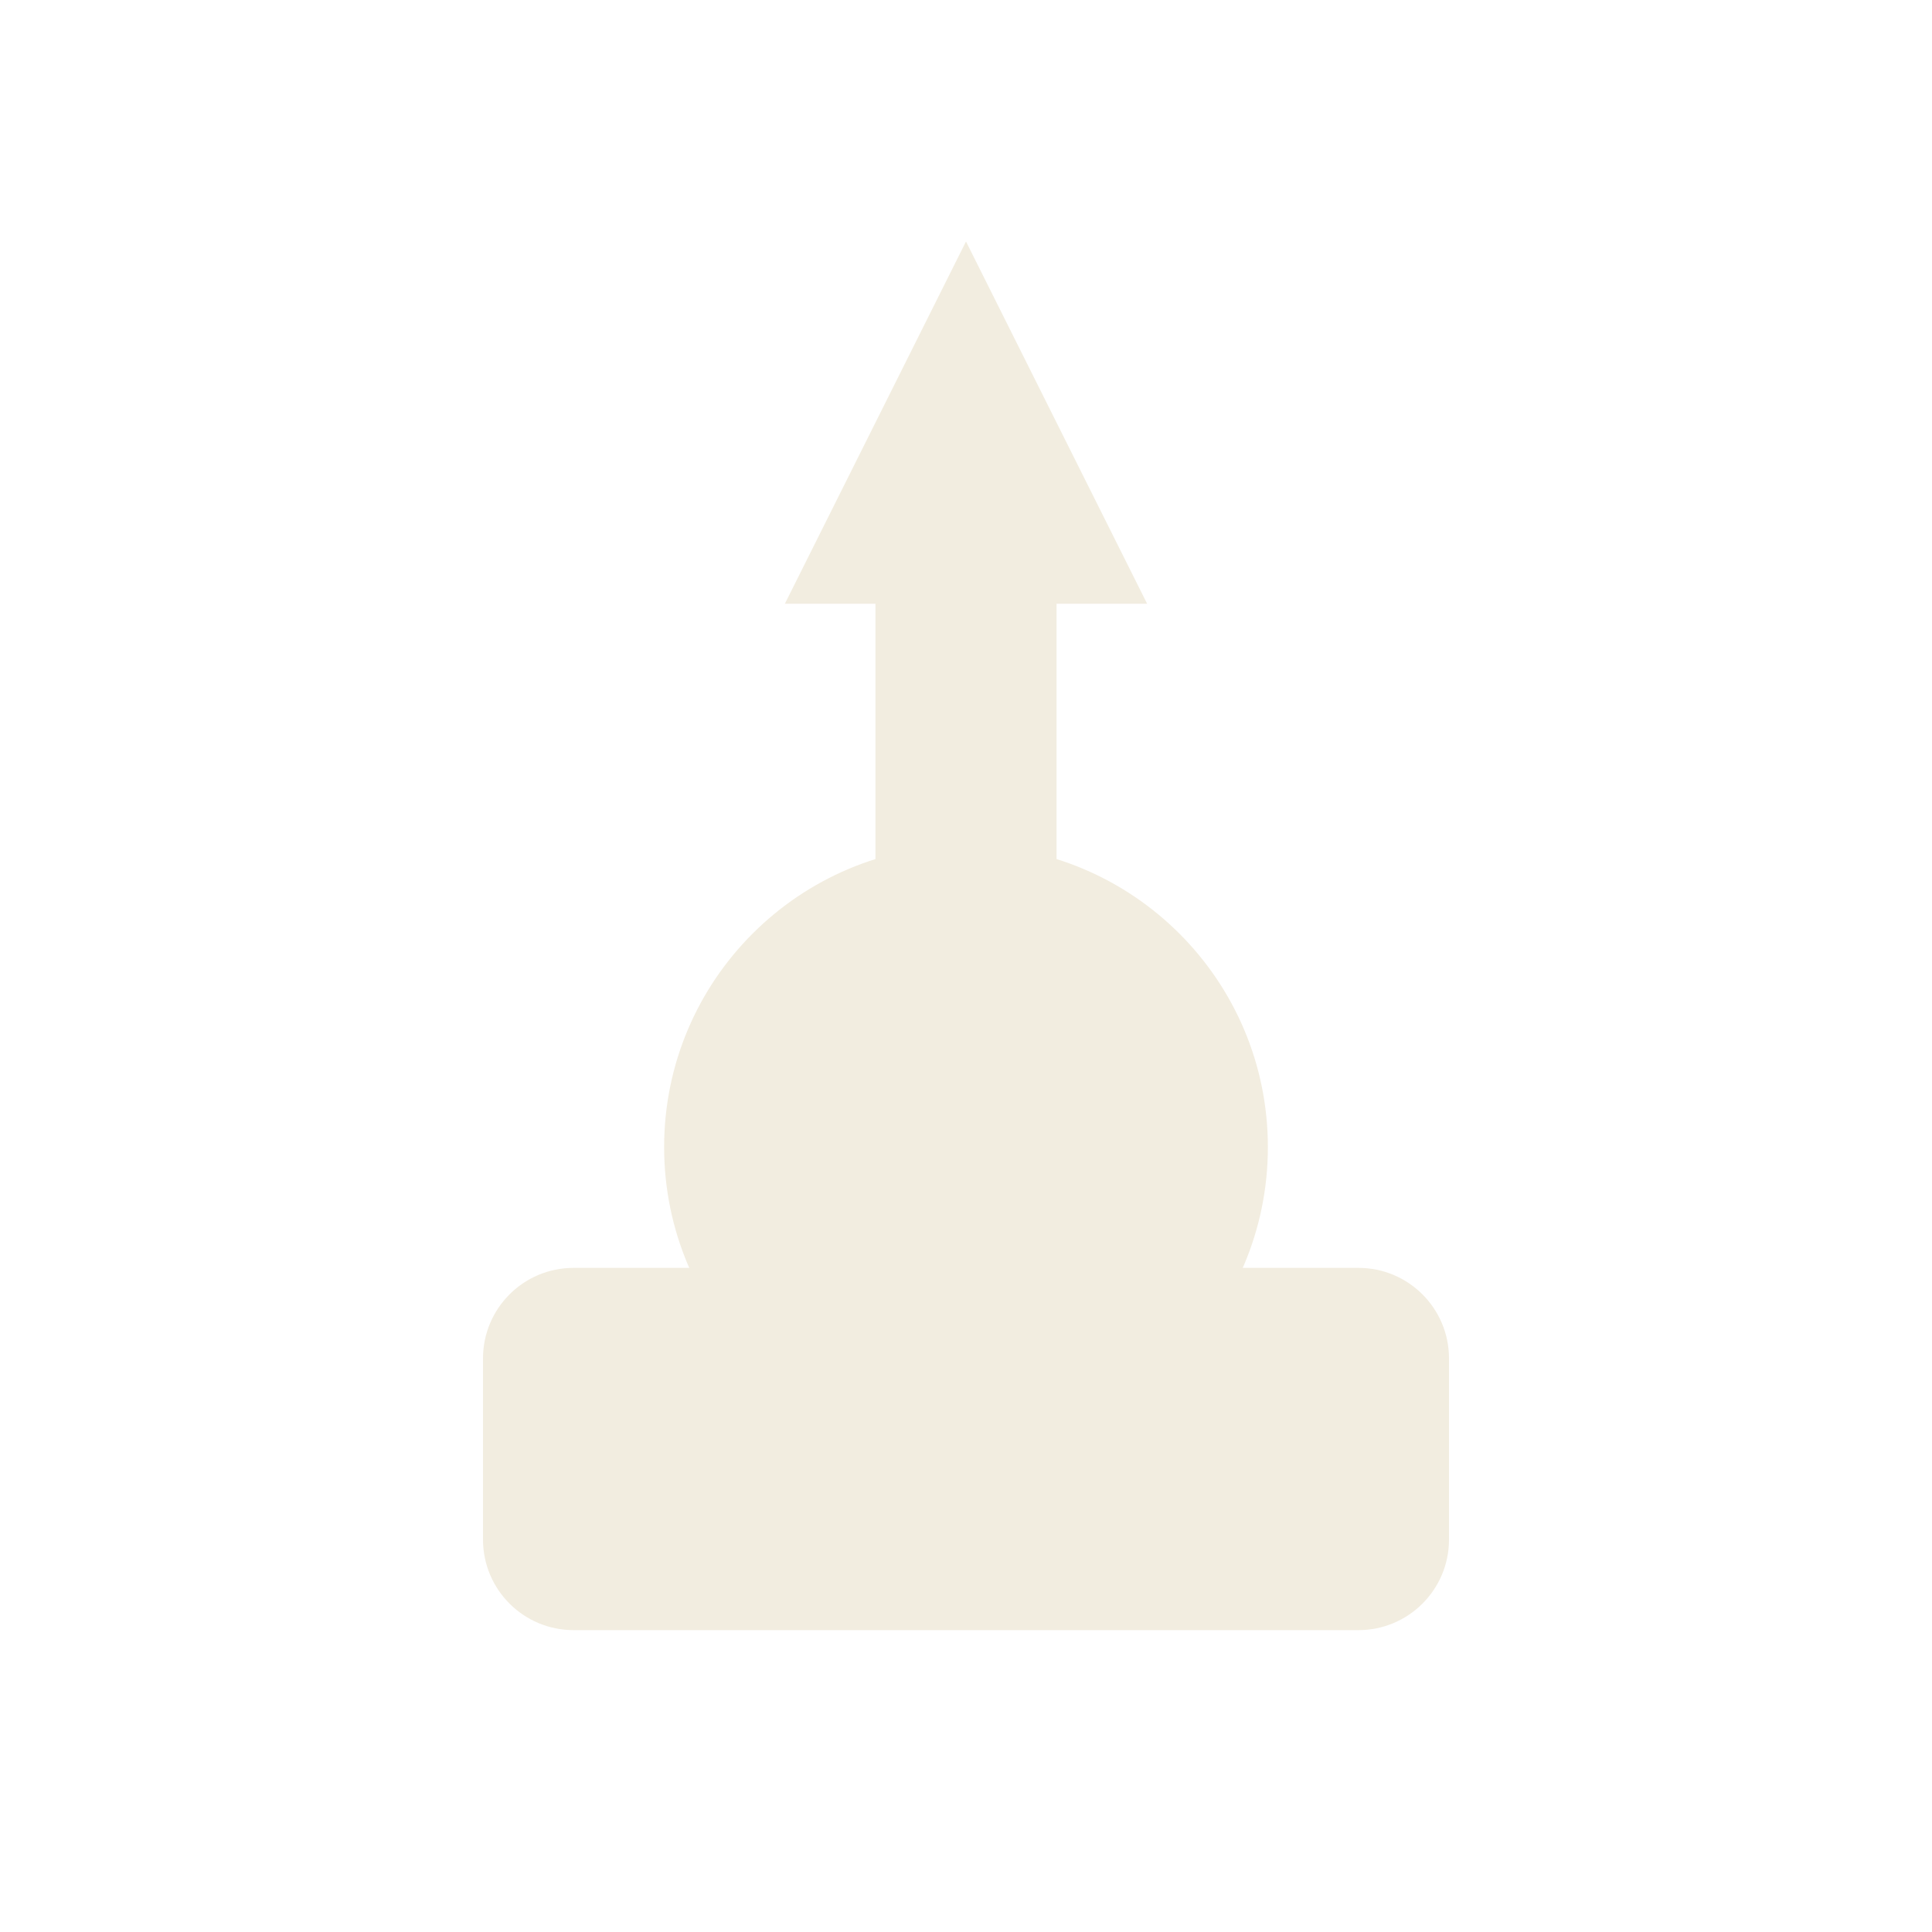
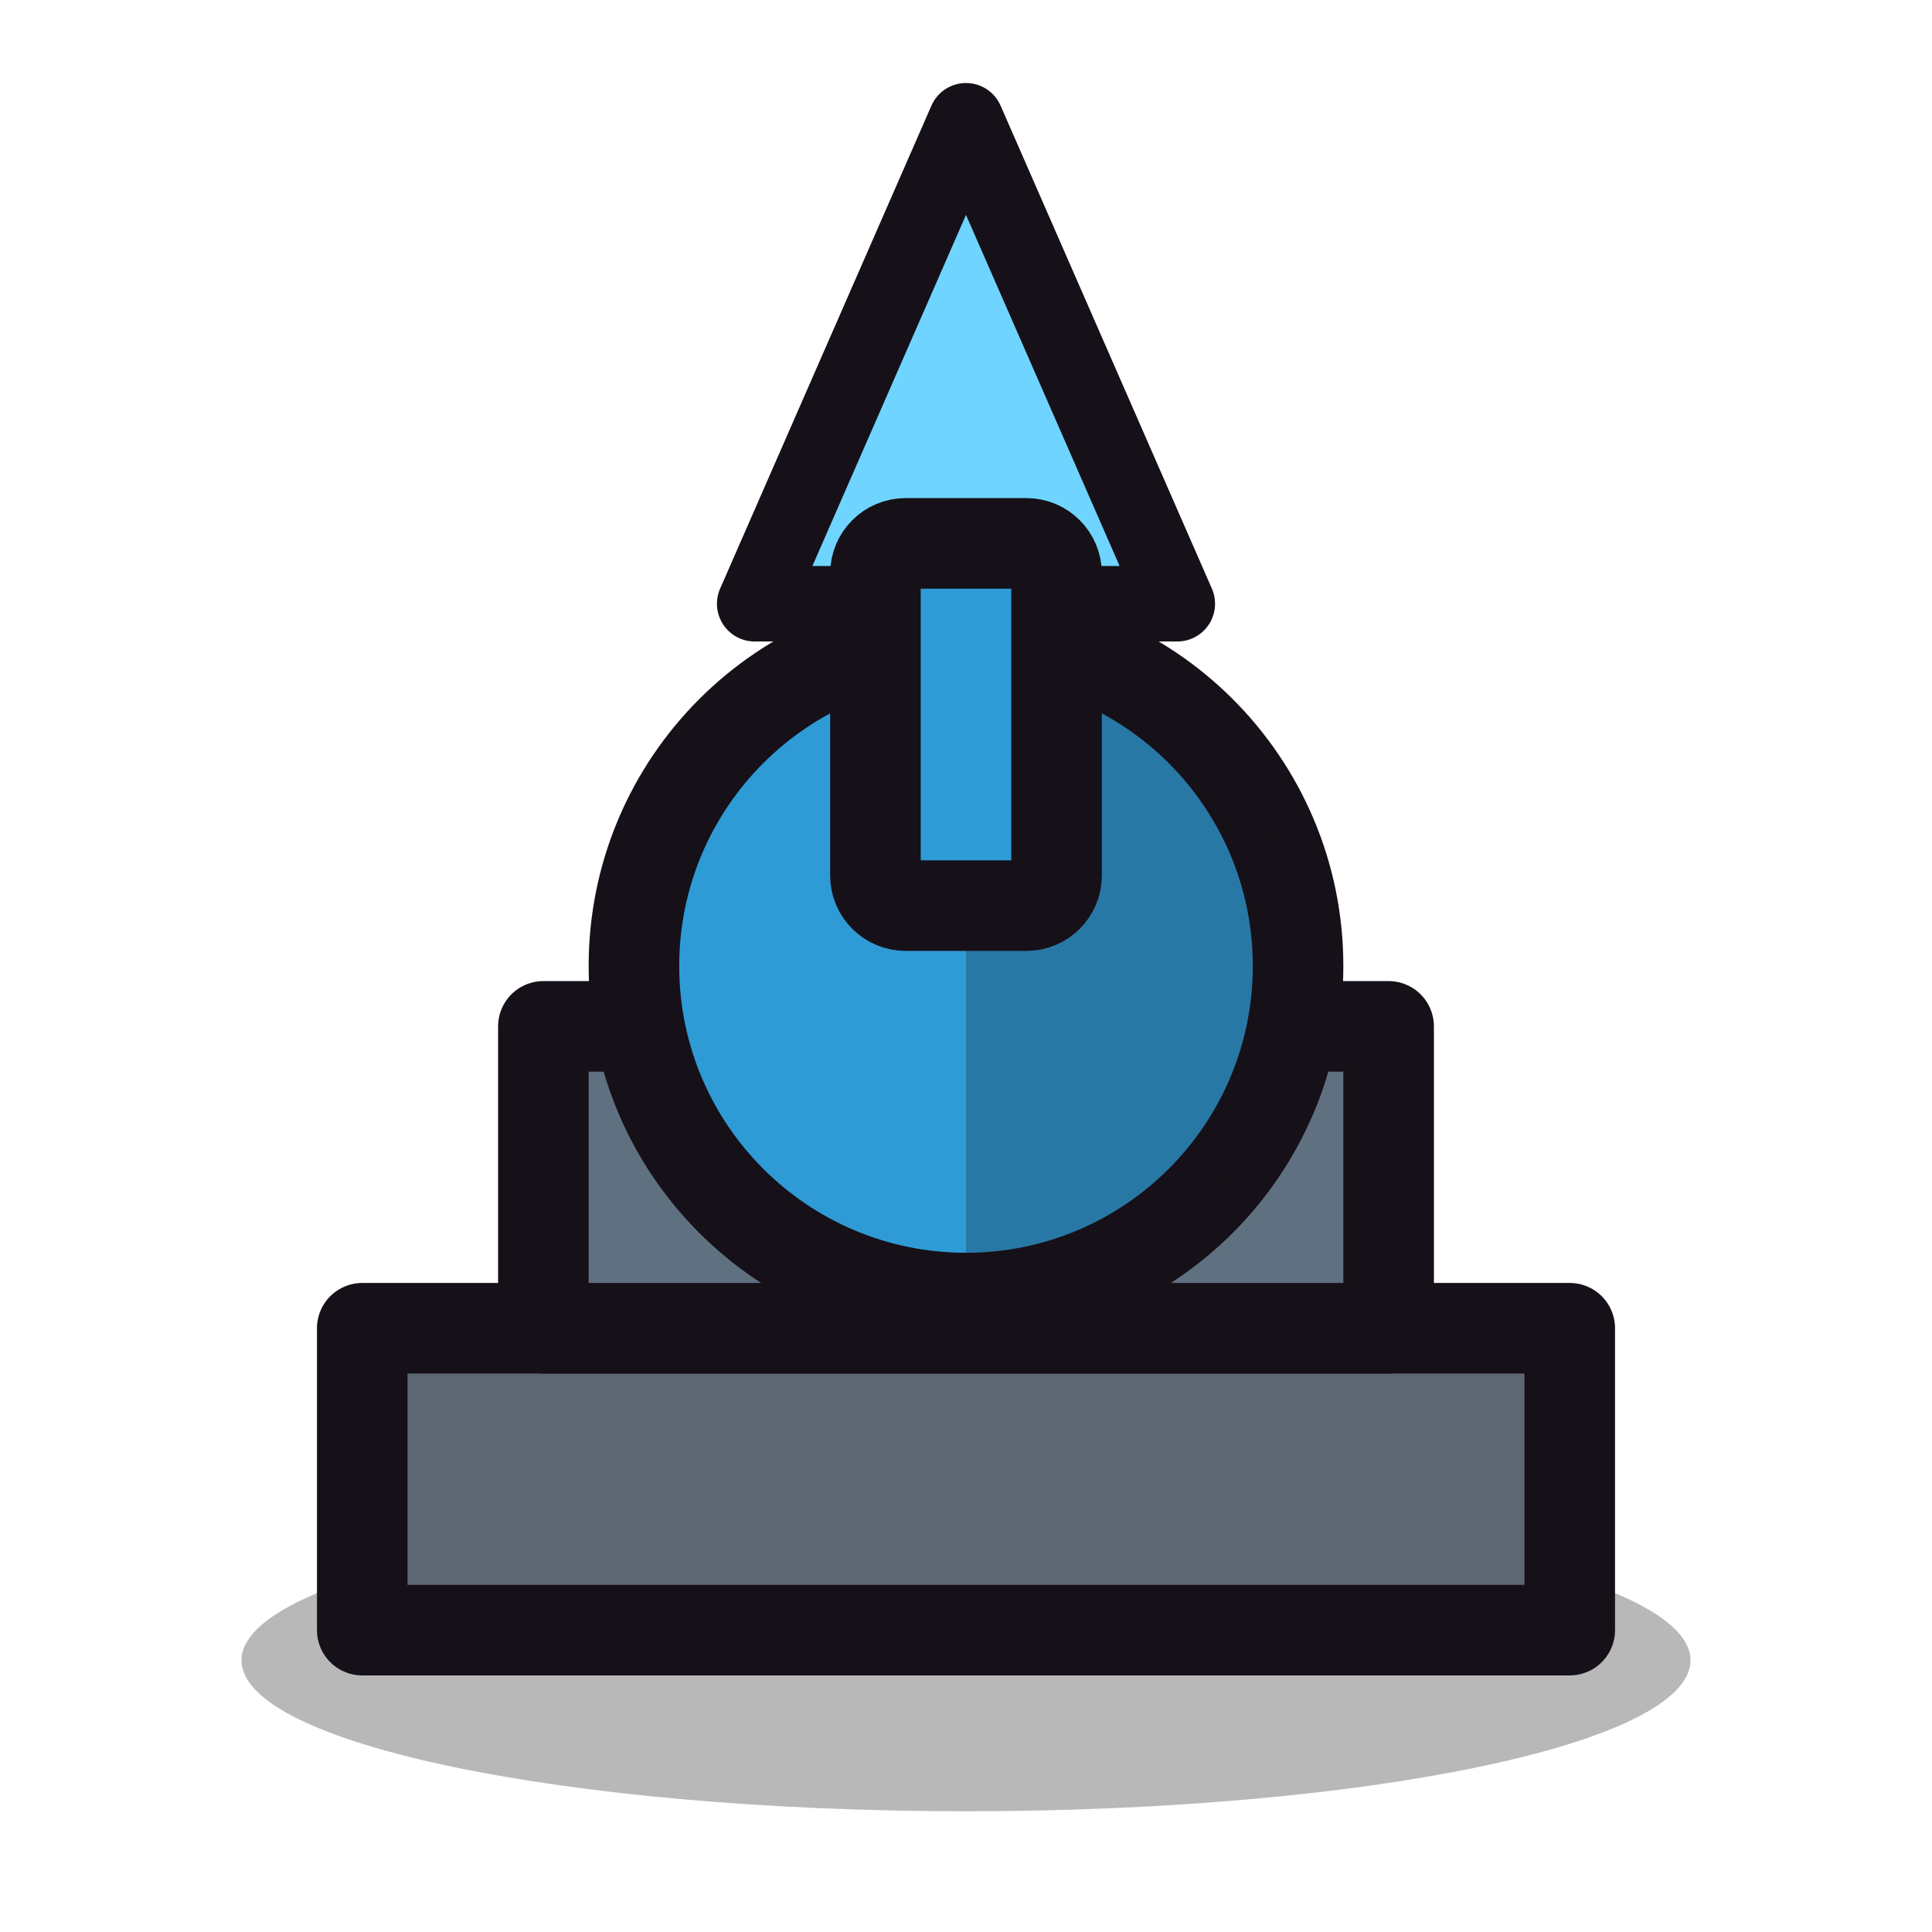
<svg xmlns="http://www.w3.org/2000/svg" viewBox="0 0 64 64">
-   <rect x="16" y="42" width="32" height="12" rx="3" fill="#f2ede0" />
-   <circle cx="32" cy="38" r="10" fill="#f2ede0" />
-   <path d="M32 8 l6 12 h-12 Z" fill="#f2ede0" />
-   <rect x="29" y="18" width="6" height="16" fill="#f2ede0" />
+   <ellipse cx="32" cy="55" rx="24" ry="5" fill="#000" opacity="0.28" />
+   <path d="M12 44 h40 v10 H12 Z" fill="#5d6773" stroke="#161018" stroke-width="3" stroke-linejoin="round" />
+   <path d="M18 34 h28 v10 H18 Z" fill="#5f7080" stroke="#161018" stroke-width="3" stroke-linejoin="round" />
+   <circle cx="32" cy="32" r="11" fill="#2e9bd6" stroke="#161018" stroke-width="3" />
+   <path d="M32 21 a11 11 0 0 1 0 22 Z" fill="#161018" opacity="0.25" />
+   <path d="M32 4 L39 20 H25 Z" fill="#6fd4ff" stroke="#161018" stroke-width="2.5" stroke-linejoin="round" />
+   <rect x="29" y="18" width="6" height="12" rx="1" fill="#2e9bd6" stroke="#161018" stroke-width="3" />
</svg>
